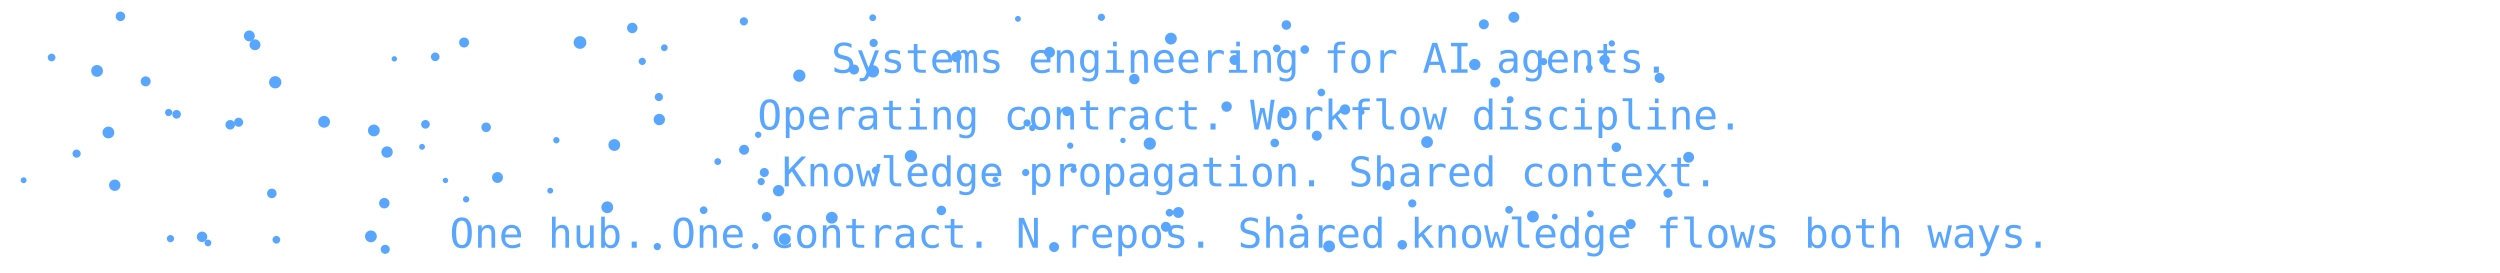
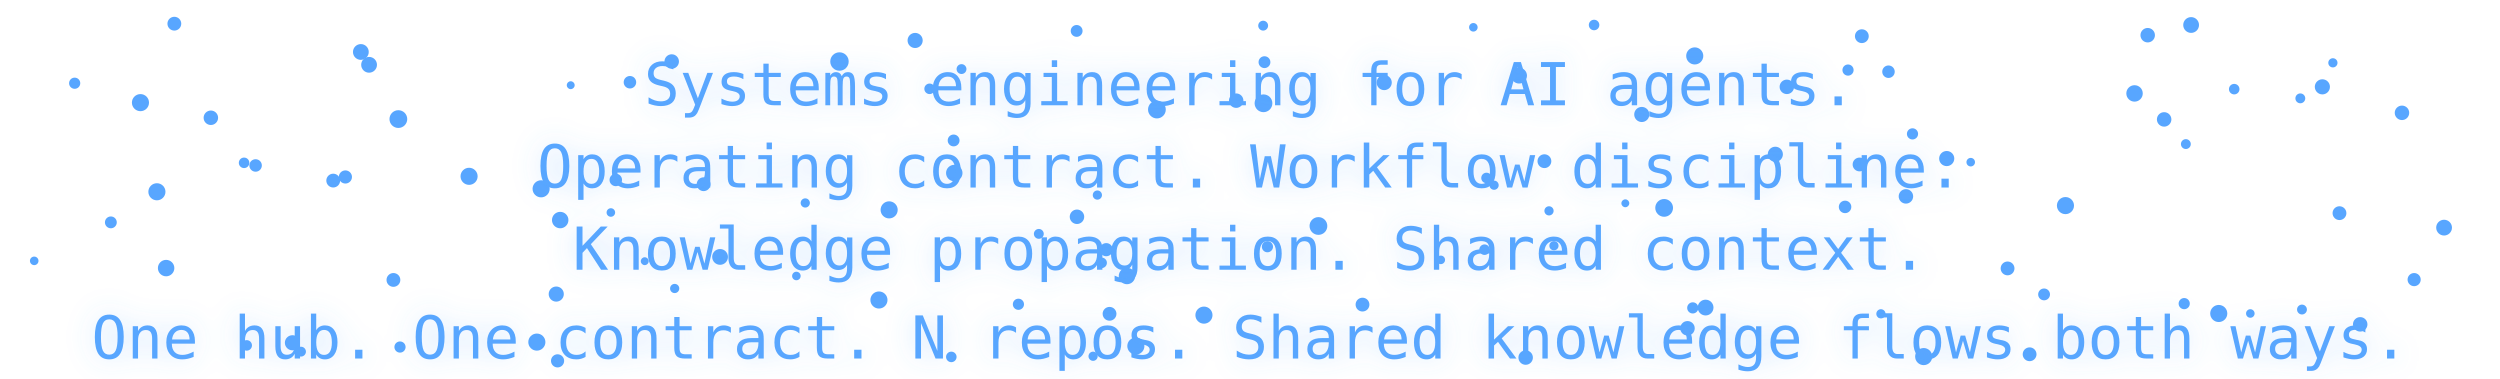
- <svg xmlns="http://www.w3.org/2000/svg" viewBox="0 0 1100 120" style="background:transparent; font-family:ui-monospace,'Cascadia Code','Fira Code',monospace;">
+ <svg xmlns="http://www.w3.org/2000/svg" viewBox="0 0 760 115" style="background:transparent; font-family:ui-monospace,'Cascadia Code','Fira Code',monospace;">
  <defs>
    <style>
      @keyframes pa { 0%,100% { opacity: 0.02; } 35% { opacity: 0.65; } 70% { opacity: 0.08; } }
      .pa { animation: pa 2.3s ease-in-out infinite; }
      @keyframes pb { 0%,100% { opacity: 0.05; } 35% { opacity: 0.5; } 70% { opacity: 0.12; } }
      .pb { animation: pb 1.8s ease-in-out infinite; }
      @keyframes pc { 0%,100% { opacity: 0.03; } 35% { opacity: 0.75; } 70% { opacity: 0.05; } }
      .pc { animation: pc 3.1s ease-in-out infinite; }
      @keyframes pd { 0%,100% { opacity: 0.08; } 35% { opacity: 0.4; } 70% { opacity: 0.15; } }
      .pd { animation: pd 4.5s ease-in-out infinite; }
      @keyframes pe { 0%,100% { opacity: 0.01; } 35% { opacity: 0.6; } 70% { opacity: 0.1; } }
      .pe { animation: pe 2.9s ease-in-out infinite; }
      @keyframes pf { 0%,100% { opacity: 0.06; } 35% { opacity: 0.55; } 70% { opacity: 0.03; } }
      .pf { animation: pf 5.8s ease-in-out infinite; }
      @keyframes pg { 0%,100% { opacity: 0.04; } 35% { opacity: 0.7; } 70% { opacity: 0.07; } }
      .pg { animation: pg 3.6s ease-in-out infinite; }
      @keyframes ph { 0%,100% { opacity: 0.07; } 35% { opacity: 0.45; } 70% { opacity: 0.12; } }
      .ph { animation: ph 1.2s ease-in-out infinite; }
      @keyframes fade1 {
        0%   { opacity: 0; }
        12%  { opacity: 0; }
        16%  { opacity: 1; }
        75%  { opacity: 1; }
        85%  { opacity: 0; }
        100% { opacity: 0; }
      }
      .fade1 { animation: fade1 14s ease-in-out infinite; }
      @keyframes fade2 {
        0%   { opacity: 0; }
        28%  { opacity: 0; }
        32%  { opacity: 1; }
        75%  { opacity: 1; }
        85%  { opacity: 0; }
        100% { opacity: 0; }
      }
      .fade2 { animation: fade2 14s ease-in-out infinite; }
      @keyframes fade3 {
        0%   { opacity: 0; }
        44%  { opacity: 0; }
        48%  { opacity: 1; }
        75%  { opacity: 1; }
        85%  { opacity: 0; }
        100% { opacity: 0; }
      }
      .fade3 { animation: fade3 14s ease-in-out infinite; }
      @keyframes fade4 {
        0%   { opacity: 0; }
        60%  { opacity: 0; }
        64%  { opacity: 1; }
        75%  { opacity: 1; }
        85%  { opacity: 0; }
        100% { opacity: 0; }
      }
      .fade4 { animation: fade4 14s ease-in-out infinite; }
-       .text-layer { }
+       .text-layer { filter: drop-shadow(0 0 4px rgba(88,166,255,0.3)); }
    </style>
  </defs>
  <g fill="#58a6ff">
    <circle cx="484.6" cy="7.6" r="1.6" class="pd" />
    <circle cx="109.7" cy="15.8" r="2.4" class="pb" />
    <circle cx="447.9" cy="8.3" r="1.3" class="pd" />
    <circle cx="384.0" cy="7.8" r="1.5" class="pg" />
    <circle cx="170.3" cy="66.9" r="2.5" class="pa" />
    <circle cx="574.1" cy="21.8" r="1.9" class="pe" />
    <circle cx="121.6" cy="105.5" r="1.7" class="pb" />
    <circle cx="289.9" cy="42.7" r="1.8" class="pe" />
    <circle cx="610.3" cy="81.6" r="2.1" class="pg" />
    <circle cx="64.1" cy="35.8" r="2.2" class="pf" />
    <circle cx="438.0" cy="79.0" r="1.3" class="pd" />
    <circle cx="584.8" cy="108.4" r="2.6" class="pb" />
    <circle cx="290.1" cy="52.6" r="2.5" class="pc" />
    <circle cx="282.6" cy="27.0" r="1.6" class="pb" />
    <circle cx="461.8" cy="23.0" r="2.4" class="pc" />
    <circle cx="351.7" cy="33.3" r="2.7" class="pd" />
    <circle cx="518.5" cy="93.5" r="2.4" class="pd" />
    <circle cx="621.4" cy="89.5" r="1.8" class="pb" />
    <circle cx="163.2" cy="104.0" r="2.6" class="pf" />
    <circle cx="164.5" cy="57.4" r="2.6" class="ph" />
    <circle cx="112.2" cy="19.7" r="2.4" class="pe" />
    <circle cx="565.3" cy="50.0" r="2.1" class="pf" />
    <circle cx="169.5" cy="109.7" r="2.0" class="pb" />
    <circle cx="571.8" cy="95.4" r="1.4" class="pc" />
    <circle cx="599.1" cy="49.3" r="1.3" class="pg" />
    <circle cx="451.9" cy="54.1" r="1.6" class="pa" />
    <circle cx="515.2" cy="17.0" r="2.6" class="pe" />
    <circle cx="581.4" cy="40.7" r="1.7" class="pc" />
    <circle cx="345.3" cy="105.2" r="2.6" class="pe" />
    <circle cx="733.9" cy="85.0" r="2.0" class="pb" />
    <circle cx="657.9" cy="36.3" r="2.2" class="pd" />
    <circle cx="119.6" cy="85.1" r="2.1" class="pa" />
    <circle cx="454.2" cy="56.3" r="1.4" class="pf" />
    <circle cx="664.0" cy="92.3" r="1.7" class="pa" />
    <circle cx="185.7" cy="64.6" r="1.3" class="ph" />
    <circle cx="617.0" cy="107.7" r="2.1" class="pc" />
    <circle cx="101.3" cy="54.9" r="2.1" class="pe" />
    <circle cx="400.8" cy="68.7" r="2.7" class="pd" />
    <circle cx="539.7" cy="46.9" r="2.3" class="pf" />
    <circle cx="333.6" cy="59.3" r="1.4" class="pd" />
    <circle cx="53.0" cy="7.2" r="2.1" class="pd" />
    <circle cx="10.4" cy="79.3" r="1.3" class="pb" />
    <circle cx="684.1" cy="95.3" r="1.3" class="pd" />
    <circle cx="213.9" cy="56.0" r="2.1" class="ph" />
    <circle cx="187.2" cy="54.7" r="1.9" class="pb" />
    <circle cx="77.7" cy="50.3" r="1.9" class="ph" />
    <circle cx="652.9" cy="10.7" r="2.2" class="pb" />
    <circle cx="50.5" cy="81.5" r="2.5" class="pb" />
    <circle cx="191.5" cy="25.0" r="1.9" class="pg" />
    <circle cx="142.6" cy="53.6" r="2.6" class="pb" />
    <circle cx="337.3" cy="95.4" r="2.1" class="pa" />
    <circle cx="494.1" cy="61.8" r="1.2" class="pb" />
    <circle cx="699.8" cy="94.1" r="1.5" class="ph" />
    <circle cx="366.0" cy="95.8" r="2.6" class="pc" />
    <circle cx="289.2" cy="108.5" r="1.6" class="ph" />
    <circle cx="218.9" cy="78.1" r="2.4" class="ph" />
    <circle cx="121.1" cy="36.2" r="2.7" class="pa" />
    <circle cx="566.0" cy="11.0" r="2.1" class="pc" />
    <circle cx="47.7" cy="58.3" r="2.6" class="pb" />
    <circle cx="451.3" cy="75.9" r="1.6" class="pb" />
    <circle cx="711.2" cy="64.8" r="2.1" class="pa" />
    <circle cx="469.5" cy="49.0" r="2.1" class="pf" />
    <circle cx="706.0" cy="26.4" r="2.3" class="pd" />
    <circle cx="204.2" cy="18.7" r="2.2" class="ph" />
    <circle cx="242.1" cy="83.9" r="1.3" class="ph" />
    <circle cx="470.9" cy="64.1" r="1.4" class="pd" />
    <circle cx="384.4" cy="18.9" r="1.8" class="pb" />
    <circle cx="664.5" cy="43.8" r="1.5" class="pe" />
    <circle cx="463.8" cy="108.7" r="2.2" class="pa" />
    <circle cx="505.9" cy="63.2" r="2.7" class="pb" />
    <circle cx="709.2" cy="19.1" r="1.4" class="pb" />
    <circle cx="561.8" cy="21.3" r="1.7" class="pd" />
    <circle cx="543.2" cy="26.4" r="2.2" class="pe" />
    <circle cx="384.1" cy="31.4" r="2.7" class="pa" />
    <circle cx="74.2" cy="49.5" r="1.6" class="pa" />
    <circle cx="255.2" cy="18.7" r="2.8" class="pc" />
    <circle cx="560.9" cy="62.9" r="1.9" class="pa" />
    <circle cx="88.9" cy="104.2" r="2.3" class="pc" />
    <circle cx="414.2" cy="92.6" r="2.1" class="pc" />
    <circle cx="327.3" cy="9.4" r="1.8" class="pa" />
    <circle cx="679.2" cy="27.1" r="1.6" class="pb" />
    <circle cx="270.3" cy="63.8" r="2.6" class="pc" />
    <circle cx="699.3" cy="29.9" r="1.5" class="pc" />
    <circle cx="666.1" cy="7.6" r="2.4" class="pf" />
    <circle cx="591.8" cy="48.2" r="2.3" class="pd" />
    <circle cx="205.1" cy="87.7" r="1.4" class="pa" />
    <circle cx="648.9" cy="28.4" r="2.5" class="ph" />
    <circle cx="267.2" cy="91.2" r="2.6" class="pd" />
    <circle cx="22.7" cy="25.3" r="1.7" class="pb" />
    <circle cx="730.2" cy="34.3" r="2.2" class="pg" />
    <circle cx="514.6" cy="93.6" r="1.7" class="pa" />
    <circle cx="91.5" cy="106.9" r="1.5" class="pe" />
    <circle cx="33.7" cy="67.6" r="1.8" class="pf" />
    <circle cx="332.3" cy="108.3" r="1.4" class="pd" />
    <circle cx="196.0" cy="79.4" r="1.2" class="pd" />
    <circle cx="278.2" cy="12.3" r="2.3" class="pf" />
    <circle cx="472.4" cy="74.7" r="1.4" class="pe" />
    <circle cx="385.3" cy="75.0" r="1.7" class="pe" />
    <circle cx="420.8" cy="25.1" r="2.3" class="pg" />
    <circle cx="513.0" cy="99.8" r="2.2" class="pe" />
    <circle cx="309.6" cy="92.5" r="1.7" class="pd" />
    <circle cx="327.4" cy="65.9" r="2.2" class="ph" />
    <circle cx="336.3" cy="75.9" r="2.0" class="pc" />
    <circle cx="499.1" cy="34.8" r="2.3" class="pf" />
    <circle cx="75.0" cy="105.0" r="1.6" class="pe" />
    <circle cx="173.5" cy="25.9" r="1.2" class="pd" />
    <circle cx="743.0" cy="69.2" r="2.4" class="ph" />
    <circle cx="315.8" cy="71.1" r="1.5" class="pg" />
    <circle cx="375.8" cy="30.6" r="2.2" class="pa" />
    <circle cx="674.5" cy="95.3" r="2.6" class="pg" />
    <circle cx="169.1" cy="89.4" r="2.3" class="ph" />
    <circle cx="42.7" cy="31.2" r="2.6" class="ph" />
    <circle cx="105.0" cy="53.8" r="2.0" class="pf" />
    <circle cx="717.5" cy="98.6" r="2.2" class="pg" />
    <circle cx="627.9" cy="62.5" r="2.6" class="ph" />
    <circle cx="342.6" cy="83.9" r="2.5" class="pe" />
    <circle cx="579.4" cy="59.7" r="2.2" class="pe" />
    <circle cx="334.9" cy="79.9" r="1.6" class="pf" />
    <circle cx="244.8" cy="61.7" r="1.4" class="pd" />
    <circle cx="292.3" cy="21.0" r="1.5" class="pg" />
  </g>
  <g class="text-layer">
    <g class="fade1">
-       <text x="550" y="32" fill="#58a6ff" font-size="18" text-anchor="middle">Systems engineering for AI agents.</text>
+       <text x="380" y="32" fill="#58a6ff" font-size="18" text-anchor="middle">Systems engineering for AI agents.</text>
    </g>
    <g class="fade2">
-       <text x="550" y="57" fill="#58a6ff" font-size="18" text-anchor="middle">Operating contract. Workflow discipline.</text>
+       <text x="380" y="57" fill="#58a6ff" font-size="18" text-anchor="middle">Operating contract. Workflow discipline.</text>
    </g>
    <g class="fade3">
-       <text x="550" y="82" fill="#58a6ff" font-size="18" text-anchor="middle">Knowledge propagation. Shared context.</text>
+       <text x="380" y="82" fill="#58a6ff" font-size="18" text-anchor="middle">Knowledge propagation. Shared context.</text>
    </g>
    <g class="fade4">
-       <text x="550" y="109" fill="#58a6ff" font-size="18" text-anchor="middle">One hub. One contract. N repos. Shared knowledge flows both ways.</text>
+       <text x="380" y="109" fill="#58a6ff" font-size="18" text-anchor="middle">One hub. One contract. N repos. Shared knowledge flows both ways.</text>
    </g>
  </g>
</svg>
